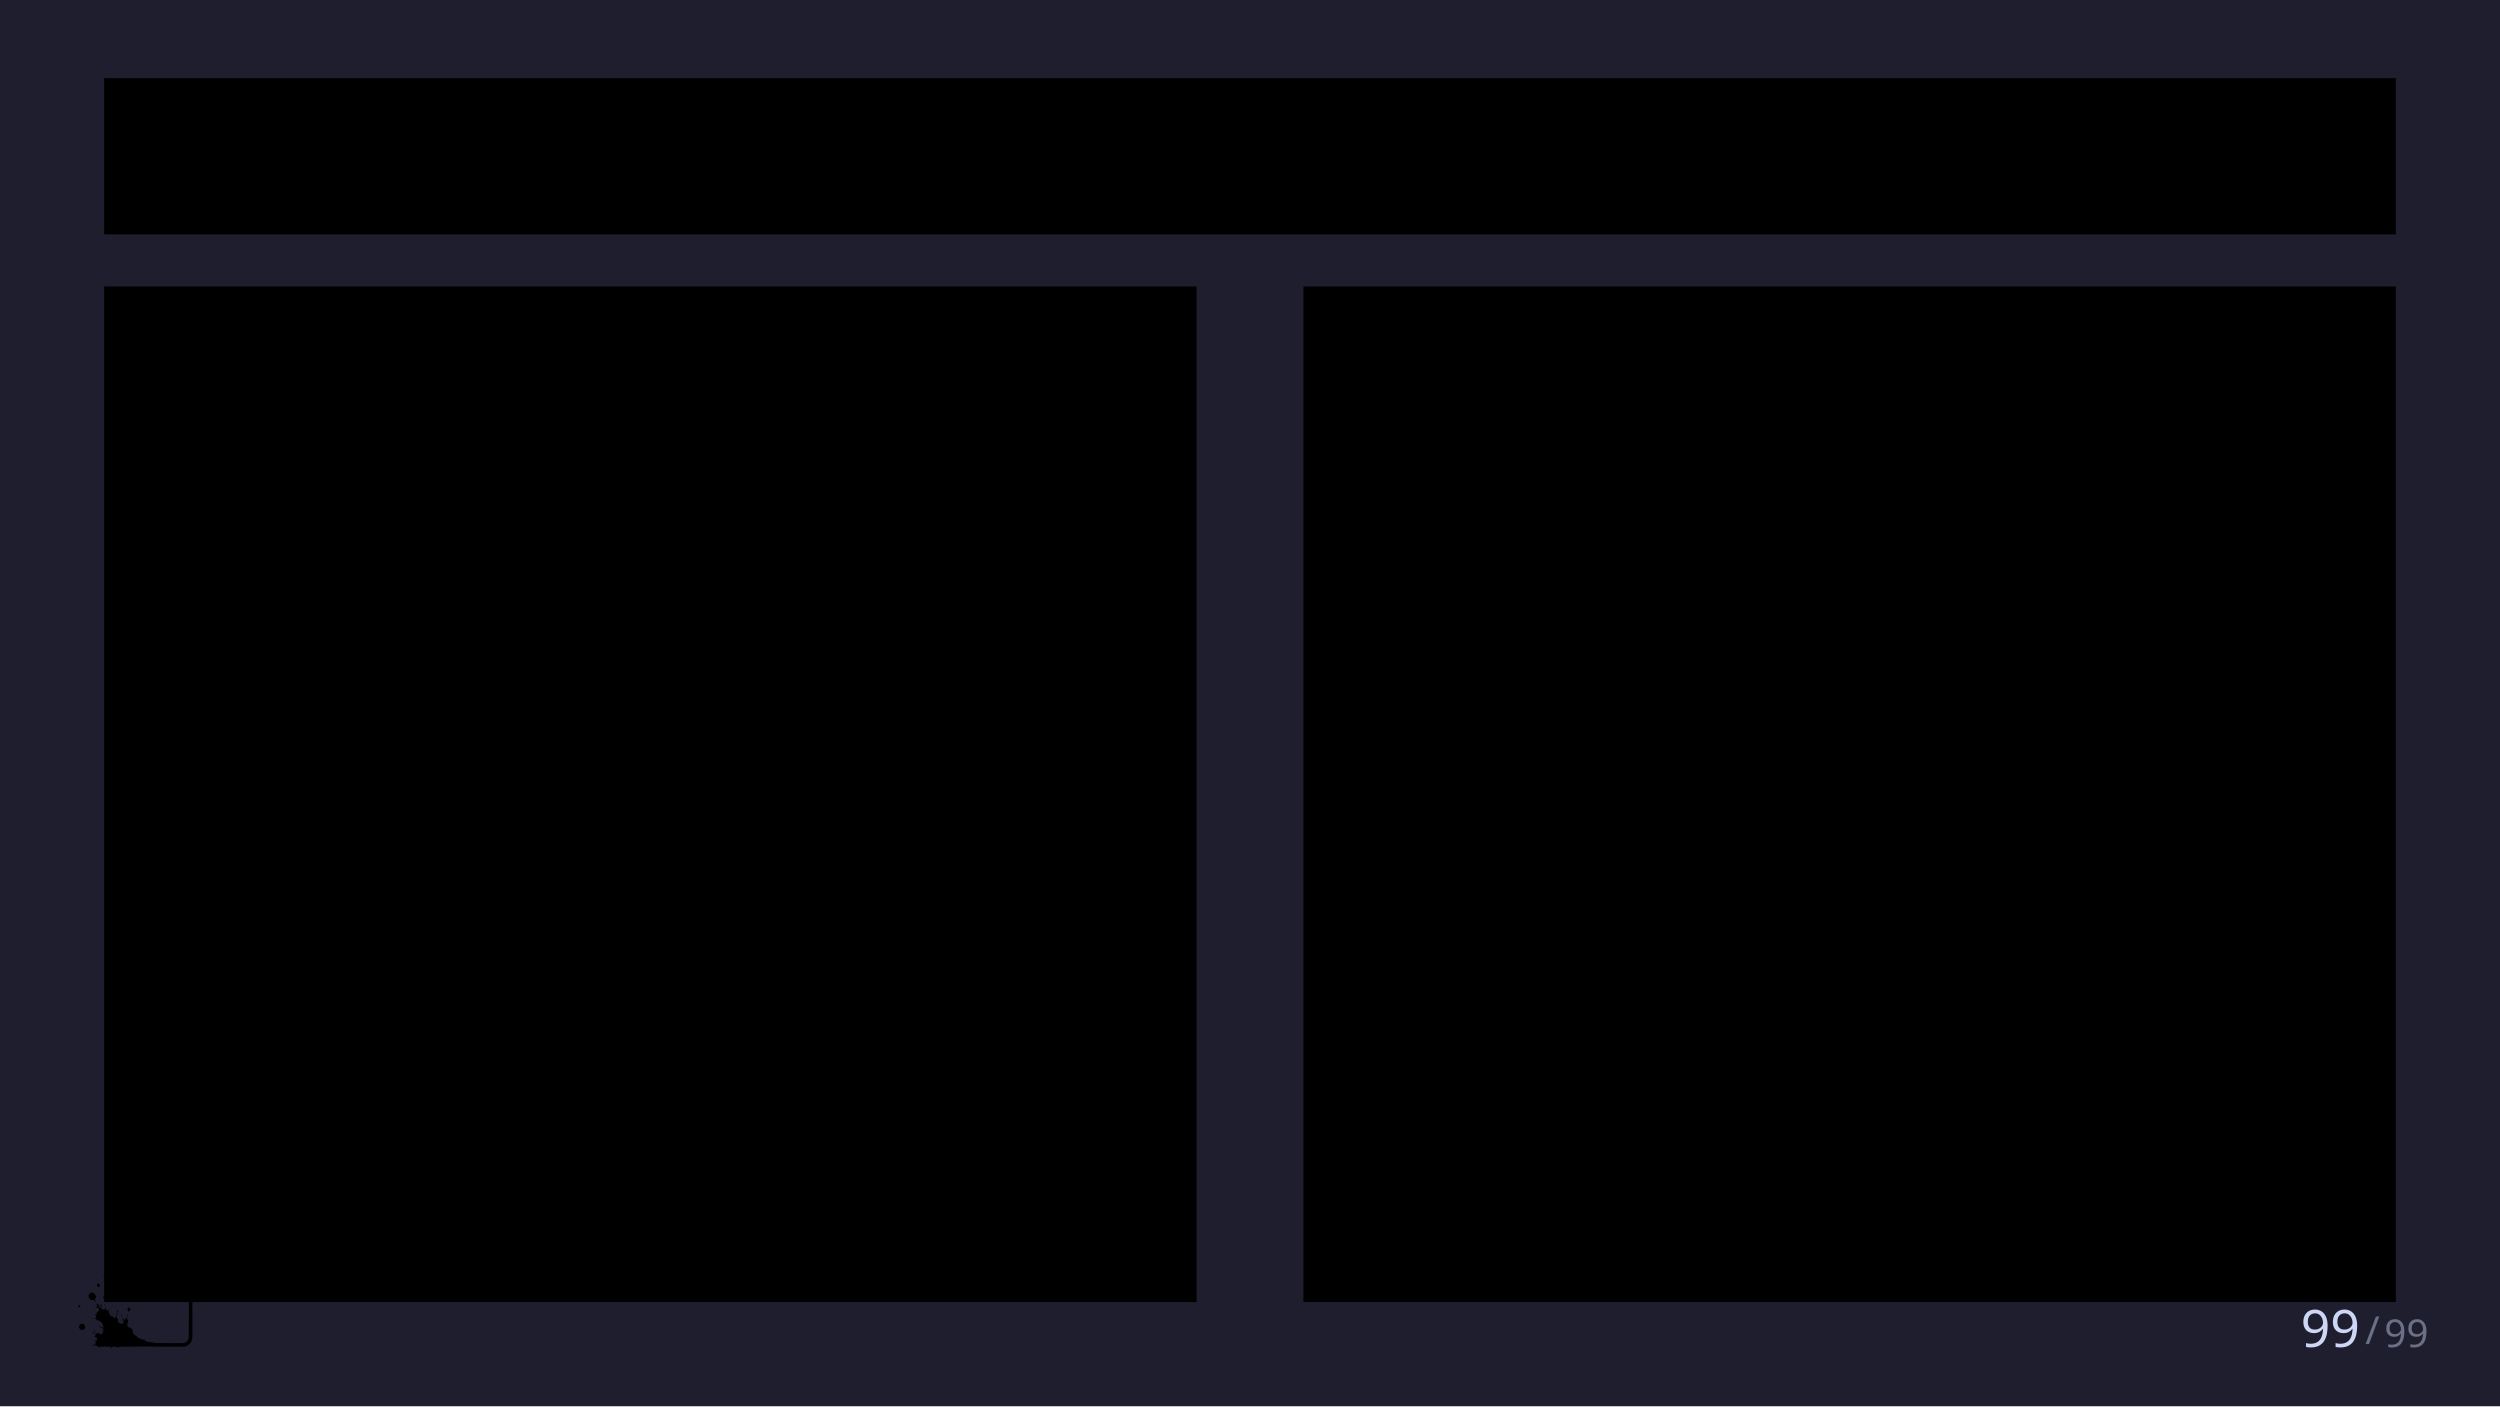
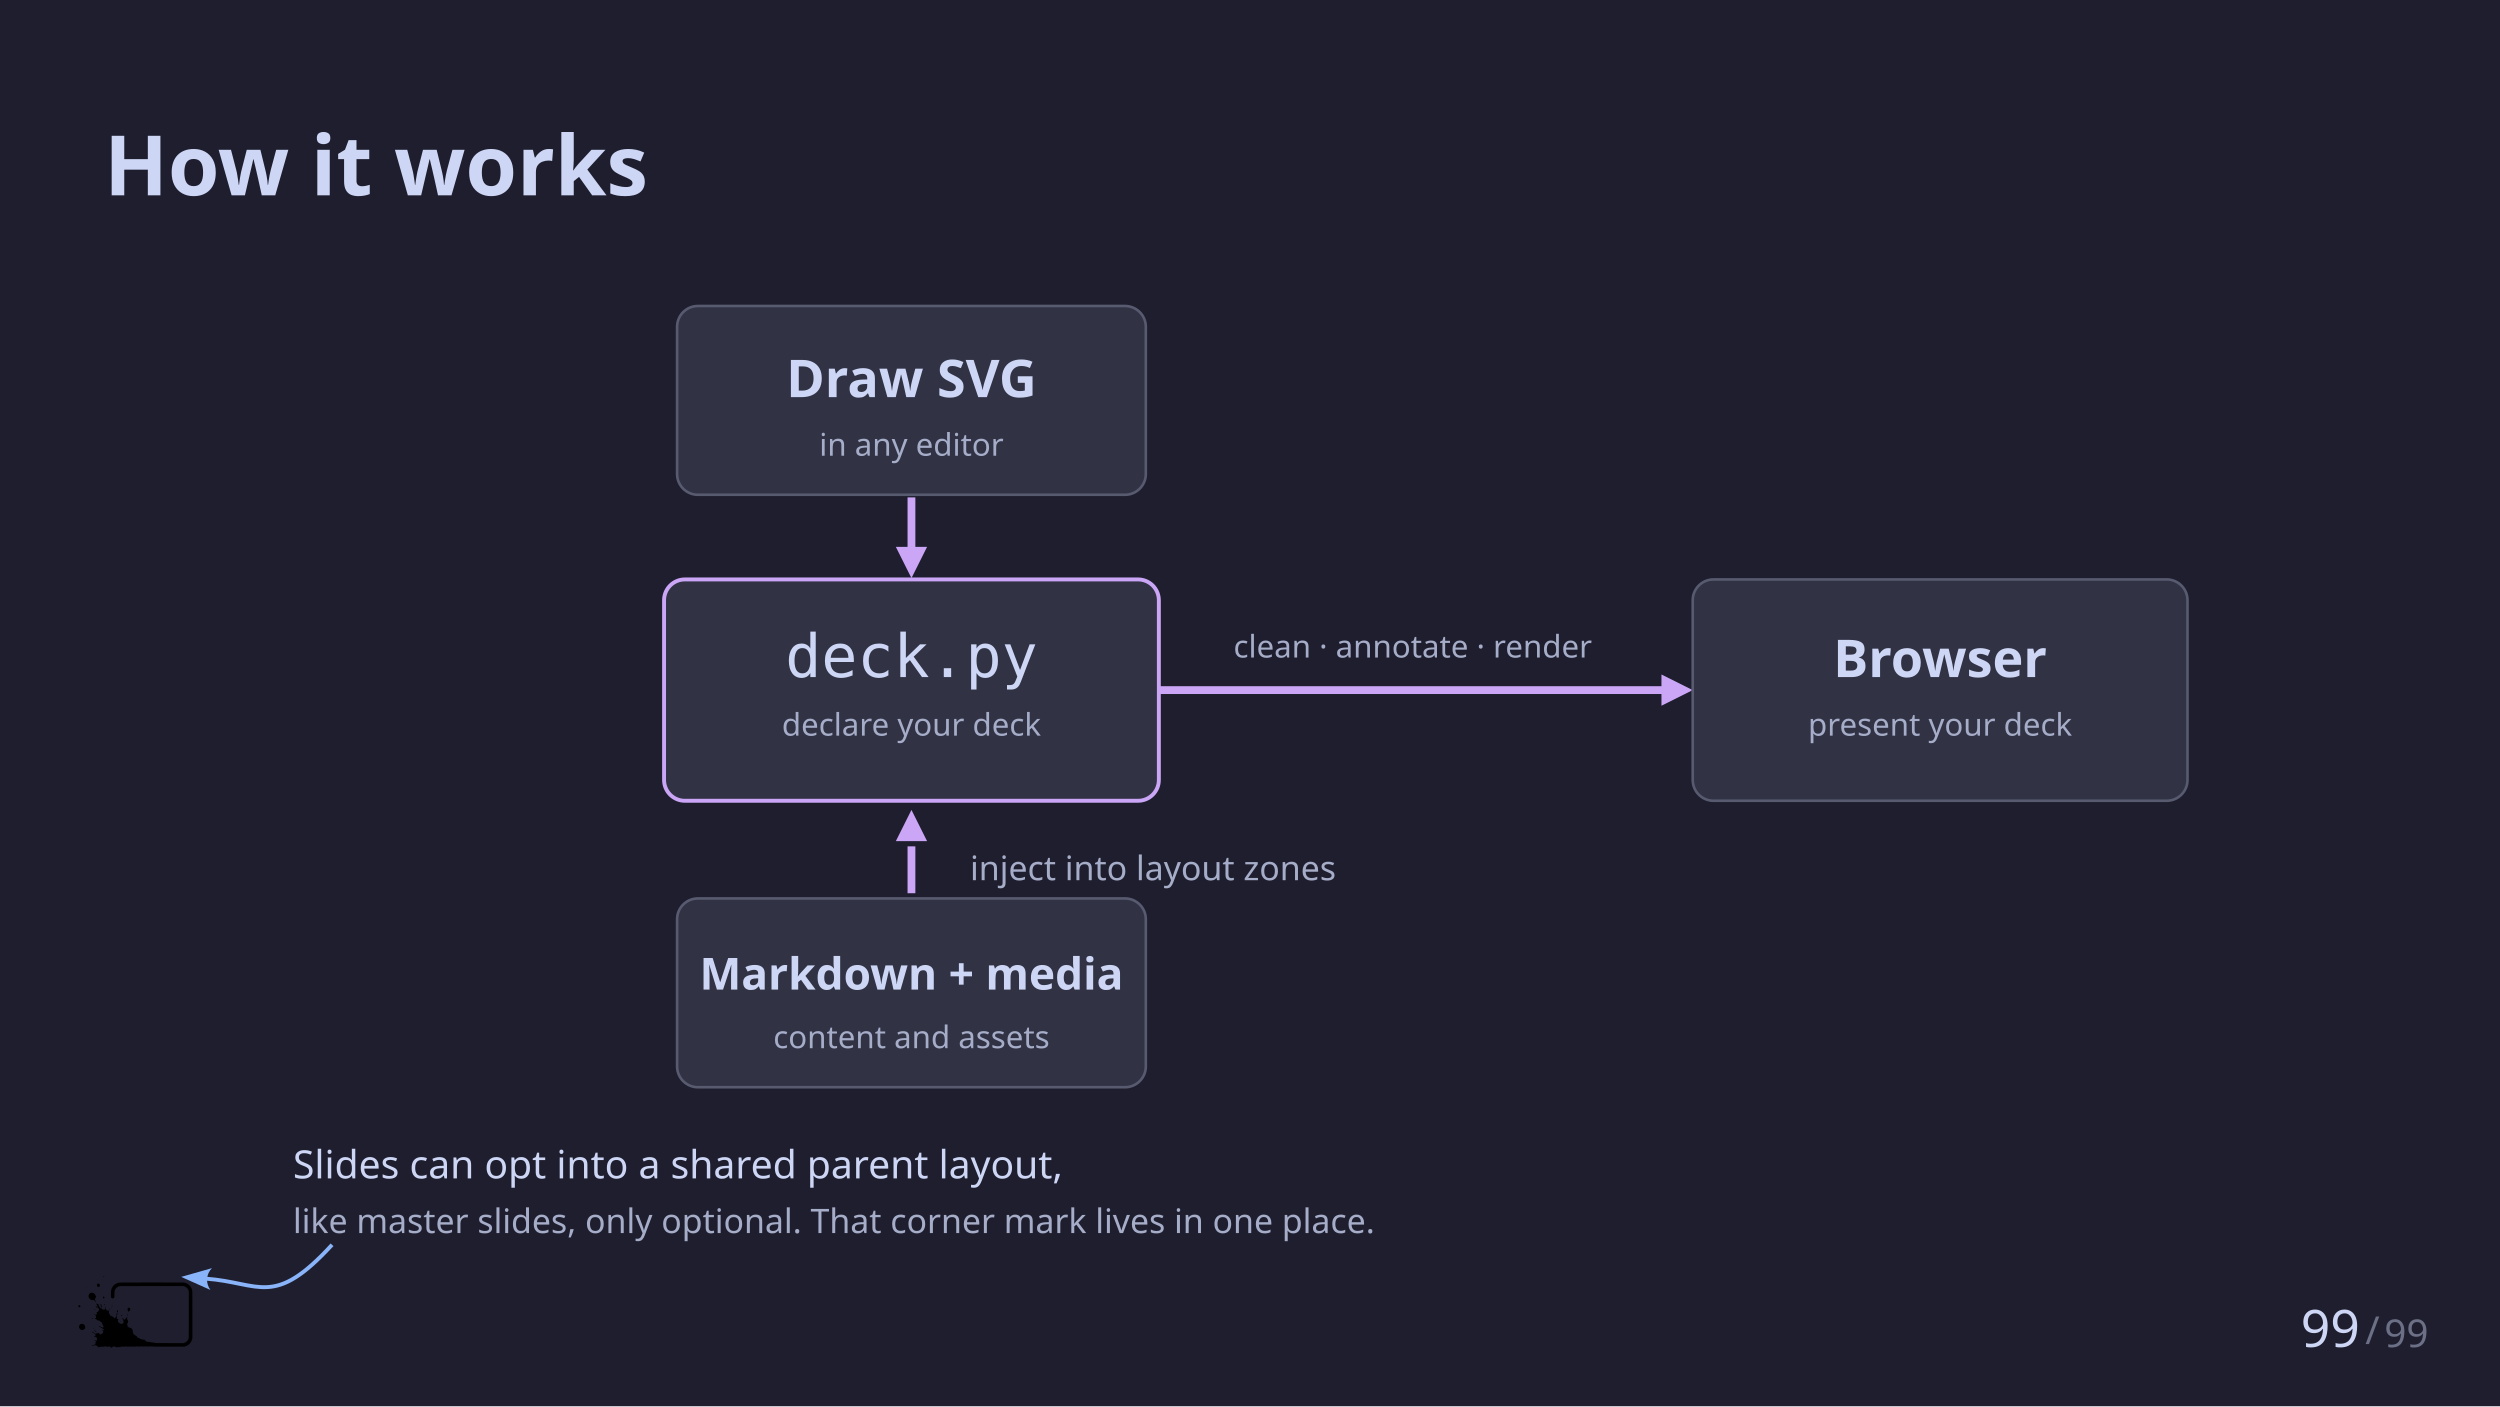
- <svg xmlns="http://www.w3.org/2000/svg" xmlns:ns1="urn:inkflow" ns1:parent="local:footer" viewBox="0 0 1920 1080" width="1920" height="1080">
+ <svg xmlns="http://www.w3.org/2000/svg" xmlns:ns1="urn:inkflow" ns1:parent="local:footer" viewBox="0 0 1920 1080" width="1920" height="1080" version="1.1" id="svg13">
  <g ns1:layout-src="./base" ns1:layout-hash="d40175e7">
    <defs />
    <rect width="1920" height="1080" class="inkflow-fill-bg" />
  </g>
  <g ns1:layout-src="builtin:numbered" ns1:layout-hash="2b667c1b">
    <defs />
    <text id="zone-slide-number" x="1812.359" y="1034.438" class="inkflow-fill-text-muted inkflow-fill-text inkflow-fill-code-text" text-anchor="end" font-size="39.664px" font-family="sans-serif" style="stroke-width: 1.417">99</text>
    <text id="zone-slide-total" x="1831.157" y="1034.58" class="inkflow-fill-text-muted inkflow-fill-grey" font-size="29.64px" font-family="sans-serif" style="stroke-width: 1.059">99</text>
    <text id="text1" x="1816.518" y="1032.25" class="inkflow-fill-text-muted inkflow-fill-grey" font-size="29.64px" font-family="sans-serif" style="stroke-width: 1.059">/</text>
  </g>
  <g ns1:layout-src="local:footer" ns1:layout-hash="9d51cc6f">
    <defs />
    <g class="inkflow-demo-logo-mark" transform="matrix(0.7161682,0,0,0.7161682,43.00572,966.5546)" id="g1">
      <g id="layer1" transform="translate(-148.5314,-96.87841)">
        <g id="g3" transform="translate(3.746808,2.274717)">
          <path style="fill-opacity:1;stroke-width:0.372" d="m 203.569,189.978 c -0.189,-0.105 -0.434,-0.191 -0.544,-0.191 h -0.201 l 0.036,-0.375 c 0.048,-0.499 -0.137,-0.658 -0.611,-0.527 -0.191,0.053 -0.516,0.076 -0.721,0.051 -0.281,-0.034 -0.516,0.028 -0.954,0.25 l -0.582,0.295 -0.288,-0.167 c -0.858,-0.497 -0.907,-0.511 -1.749,-0.51 -0.46,3.7e-4 -1.081,0.066 -1.379,0.146 -0.298,0.08 -0.665,0.146 -0.816,0.147 -0.211,7.4e-4 -0.323,0.085 -0.486,0.361 l -0.212,0.36 -0.154,-0.237 c -0.085,-0.13 -0.248,-0.334 -0.364,-0.452 l -0.211,-0.215 -0.528,0.14 c -0.29,0.077 -0.763,0.141 -1.052,0.142 -0.38,7.4e-4 -0.64,0.069 -0.943,0.247 -0.231,0.135 -0.629,0.274 -0.885,0.31 l -0.466,0.064 -0.363,-0.344 c -0.2,-0.189 -0.585,-0.494 -0.856,-0.677 -0.271,-0.184 -0.722,-0.545 -1.003,-0.803 -0.359,-0.33 -0.594,-0.469 -0.79,-0.469 -0.652,0 -1.99,0.215 -2.527,0.405 -0.97,0.345 -2.362,0.082 -1.633,-0.308 0.11,-0.059 0.542,-0.17 0.96,-0.247 1.612,-0.297 2.119,-0.44 2.452,-0.694 0.488,-0.373 0.58,-0.629 0.441,-1.232 -0.178,-0.773 -0.148,-0.949 0.23,-1.327 0.454,-0.454 0.444,-0.677 -0.043,-0.925 -0.213,-0.109 -0.415,-0.243 -0.45,-0.299 -0.098,-0.158 -0.75,-0.459 -1.154,-0.532 -0.201,-0.036 -0.392,-0.109 -0.424,-0.161 -0.109,-0.177 0.784,-0.093 1.233,0.115 0.244,0.113 0.731,0.227 1.083,0.254 l 0.64,0.048 0.285,-0.301 c 0.393,-0.415 0.465,-1.123 0.17,-1.687 -0.115,-0.221 -0.209,-0.579 -0.209,-0.797 0,-0.596 -0.287,-0.802 -1.542,-1.108 -0.79,-0.193 -1.118,-0.322 -1.329,-0.524 -0.404,-0.387 -0.365,-0.509 0.139,-0.431 0.23,0.036 0.515,0.117 0.634,0.181 0.118,0.064 0.329,0.117 0.468,0.117 0.29,0 0.329,-0.196 0.119,-0.599 -0.112,-0.214 -0.112,-0.284 6e-4,-0.437 0.173,-0.237 0.171,-0.773 -0.005,-1.11 -0.216,-0.416 -0.544,-0.671 -1.289,-1.004 -1.102,-0.492 -2.597,-1.555 -2.472,-1.757 0.089,-0.144 0.518,-0.151 0.605,-0.009 0.036,0.058 0.338,0.236 0.67,0.396 0.333,0.16 1.018,0.599 1.523,0.976 0.504,0.377 1.09,0.737 1.3,0.8 l 0.383,0.115 0.26,-0.17 c 0.143,-0.094 0.348,-0.369 0.456,-0.613 l 0.196,-0.443 -0.18,-0.214 c -0.099,-0.117 0.05,-0.003 0.332,0.254 l 0.513,0.468 h 0.408 c 0.224,0 0.531,-0.073 0.682,-0.162 0.151,-0.089 0.343,-0.136 0.425,-0.105 0.083,0.032 0.313,0.349 0.512,0.705 0.522,0.933 0.819,1.105 1.314,0.758 0.144,-0.101 0.423,-0.213 0.62,-0.249 0.197,-0.036 0.525,-0.197 0.727,-0.358 0.203,-0.161 0.446,-0.293 0.54,-0.293 0.221,0 0.353,-0.169 0.436,-0.557 0.036,-0.171 0.219,-0.525 0.405,-0.787 0.186,-0.262 0.339,-0.552 0.339,-0.644 0,-0.092 -0.166,-0.292 -0.368,-0.443 -0.367,-0.275 -0.784,-0.712 -0.951,-0.997 -0.063,-0.107 -0.025,-0.201 0.134,-0.33 0.333,-0.27 0.69,-0.22 1.175,0.166 0.335,0.266 0.463,0.319 0.566,0.233 0.303,-0.251 0.06,-0.973 -0.327,-0.973 -0.083,0 -0.469,-0.308 -0.858,-0.685 -0.389,-0.377 -0.86,-0.751 -1.048,-0.83 -0.188,-0.08 -0.495,-0.259 -0.683,-0.4 -0.188,-0.14 -0.52,-0.303 -0.738,-0.361 -0.349,-0.093 -0.611,-0.253 -1.45,-0.883 -0.159,-0.119 -0.192,-0.217 -0.141,-0.418 0.102,-0.408 0.36,-0.327 1.235,0.388 l 0.797,0.651 0.425,-0.064 c 0.341,-0.051 0.475,-0.025 0.677,0.135 0.608,0.478 1.47,0.498 1.679,0.038 0.173,-0.379 -0.052,-1.099 -0.457,-1.461 -0.182,-0.162 -0.362,-0.439 -0.4,-0.614 -0.038,-0.175 -0.111,-0.344 -0.161,-0.375 -0.05,-0.031 -0.091,-0.28 -0.091,-0.554 0,-0.413 -0.05,-0.556 -0.295,-0.835 -0.176,-0.201 -0.295,-0.446 -0.295,-0.61 0,-0.327 -0.098,-0.461 -0.73,-1 -0.395,-0.336 -0.543,-0.405 -0.803,-0.375 l -0.319,0.037 -0.056,-0.352 c -0.083,-0.519 -0.349,-0.749 -0.962,-0.829 -0.289,-0.038 -0.678,-0.158 -0.863,-0.267 -0.268,-0.157 -0.434,-0.185 -0.804,-0.134 -0.579,0.08 -0.818,-0.039 -1.07,-0.534 -0.106,-0.208 -0.331,-0.495 -0.5,-0.637 l -0.307,-0.259 h -0.788 c -0.561,0 -0.777,-0.033 -0.75,-0.116 0.045,-0.135 0.183,-0.218 0.686,-0.416 0.236,-0.093 0.455,-0.288 0.626,-0.559 l 0.263,-0.417 -0.069,-0.452 c -0.038,-0.249 -0.076,-0.723 -0.086,-1.053 -0.019,-0.7 -0.102,-0.826 -0.852,-1.299 -0.6,-0.379 -0.985,-0.701 -0.985,-0.825 0,-0.19 0.477,-0.057 0.94,0.262 0.274,0.189 0.635,0.37 0.801,0.404 l 0.303,0.061 0.504,-0.768 c 0.277,-0.423 0.504,-0.862 0.504,-0.977 0,-0.115 -0.155,-0.427 -0.345,-0.694 -0.407,-0.572 -0.445,-0.785 -0.123,-0.686 0.122,0.037 0.425,0.092 0.673,0.121 l 0.452,0.053 0.213,-0.27 c 0.117,-0.149 0.213,-0.363 0.213,-0.475 0,-0.124 0.238,-0.426 0.605,-0.767 l 0.605,-0.562 -0.056,-0.622 c -0.045,-0.5 -0.104,-0.661 -0.297,-0.82 -0.132,-0.109 -0.298,-0.309 -0.368,-0.445 -0.571,-1.105 -1.749,-1.704 -1.938,-0.984 -0.065,0.247 -0.136,0.246 -0.451,-0.002 -0.402,-0.316 -0.678,-0.831 -0.603,-1.127 0.052,-0.207 0.105,-0.244 0.274,-0.191 0.116,0.036 0.338,0.173 0.495,0.304 0.385,0.322 0.929,0.286 1.131,-0.075 0.194,-0.347 0.09,-0.68 -0.382,-1.225 -0.216,-0.25 -0.393,-0.529 -0.393,-0.621 -3e-5,-0.091 -0.091,-0.406 -0.202,-0.698 -0.128,-0.337 -0.168,-0.566 -0.108,-0.625 0.158,-0.158 0.705,0.027 0.974,0.329 0.196,0.22 0.34,0.286 0.625,0.286 0.492,0 0.68,0.205 0.68,0.744 0,0.579 0.263,1.24 0.822,2.069 1.006,1.491 1.126,1.597 1.598,1.418 0.414,-0.157 0.521,-0.114 0.729,0.293 0.109,0.214 0.471,0.609 0.804,0.879 l 0.606,0.49 0.995,-0.022 c 0.556,-0.013 1.092,-0.075 1.215,-0.143 0.142,-0.078 0.274,-0.308 0.374,-0.652 l 0.154,-0.531 -0.152,-0.365 c -0.169,-0.405 -0.21,-1.621 -0.054,-1.621 0.054,0 0.099,0.095 0.099,0.21 0,0.115 0.083,0.348 0.185,0.517 0.102,0.169 0.214,0.551 0.25,0.849 0.175,1.443 0.467,1.964 1.472,2.63 0.923,0.611 1.679,0.515 1.898,-0.242 0.127,-0.438 0.691,-1.305 0.85,-1.305 0.051,0 0.068,0.055 0.039,0.123 -0.029,0.068 -0.251,0.633 -0.492,1.255 -0.61,1.574 -0.662,2.1 -0.275,2.757 0.195,0.331 0.489,1.054 0.553,1.36 0.037,0.179 0.214,0.472 0.392,0.65 0.178,0.178 0.353,0.416 0.389,0.528 0.129,0.408 0.446,0.694 0.841,0.761 0.215,0.036 0.553,0.195 0.752,0.353 0.277,0.22 0.464,0.287 0.798,0.287 0.583,0 0.796,0.132 1.007,0.622 0.246,0.572 0.958,1.445 1.178,1.445 0.106,0 0.295,-0.175 0.452,-0.418 0.149,-0.23 0.481,-0.618 0.738,-0.862 0.347,-0.329 0.486,-0.545 0.539,-0.837 0.039,-0.217 0.136,-0.466 0.215,-0.554 0.105,-0.117 0.149,-0.453 0.164,-1.226 l 0.02,-1.065 0.218,-0.218 c 0.12,-0.12 0.245,-0.328 0.279,-0.462 0.045,-0.18 0.11,-0.23 0.25,-0.194 l 0.189,0.049 -0.001,0.752 -0.001,0.752 -0.403,0.738 -0.403,0.738 0.226,0.9 0.226,0.9 -0.124,0.674 -0.124,0.674 0.222,0.18 c 0.17,0.138 0.361,0.174 0.819,0.155 l 0.597,-0.025 0.031,0.21 c 0.017,0.115 -0.105,0.519 -0.271,0.897 -0.391,0.891 -0.392,1.268 -0.006,1.639 0.162,0.156 0.295,0.353 0.295,0.44 0,0.285 0.297,0.587 0.693,0.705 0.292,0.087 0.391,0.169 0.392,0.323 0.002,0.236 0.683,0.846 0.945,0.846 0.095,0 0.314,-0.051 0.487,-0.114 l 0.315,-0.114 0.323,0.23 0.323,0.23 0.288,-0.165 c 0.158,-0.091 0.358,-0.165 0.444,-0.165 0.086,0 0.339,-0.107 0.563,-0.239 0.525,-0.308 0.939,-1.038 0.939,-1.658 0,-0.519 -0.242,-1.266 -0.447,-1.381 -0.094,-0.052 -0.144,-0.238 -0.144,-0.53 v -0.45 l -0.343,-0.314 -0.343,-0.314 -0.049,-0.807 c -0.04,-0.657 -0.022,-0.807 0.093,-0.807 0.201,0 0.798,0.817 0.995,1.361 0.297,0.819 0.619,1.495 0.713,1.495 0.05,0 0.119,-0.137 0.152,-0.304 0.1,-0.499 0.415,-0.838 0.997,-1.074 0.401,-0.163 0.648,-0.351 0.937,-0.714 0.216,-0.271 0.393,-0.535 0.393,-0.585 0,-0.051 0.112,-0.336 0.248,-0.634 0.283,-0.619 0.525,-0.678 0.672,-0.164 0.067,0.234 0.035,0.529 -0.128,1.167 -0.123,0.483 -0.19,0.961 -0.155,1.102 0.068,0.272 0.418,0.783 0.872,1.275 0.24,0.26 0.279,0.368 0.227,0.629 -0.035,0.173 -0.015,0.493 0.043,0.71 l 0.106,0.395 -0.193,0.261 c -0.294,0.398 -0.709,1.256 -0.709,1.467 0,0.103 -0.067,0.243 -0.148,0.311 -0.196,0.162 -0.187,0.288 0.06,0.853 0.127,0.29 0.203,0.658 0.195,0.942 -0.007,0.256 0.039,0.567 0.103,0.689 0.064,0.123 0.145,0.289 0.181,0.371 0.036,0.081 0.2,0.214 0.366,0.295 0.165,0.081 0.34,0.236 0.387,0.345 0.065,0.147 0.211,0.209 0.579,0.247 0.366,0.037 0.599,0.135 0.908,0.383 l 0.415,0.333 0.455,-0.062 0.455,-0.062 0.539,0.566 c 0.317,0.332 0.702,0.891 0.935,1.353 l 0.395,0.788 -0.054,0.832 -0.054,0.832 0.346,0.767 c 0.19,0.422 0.412,0.987 0.492,1.257 0.153,0.516 0.431,0.793 0.796,0.793 0.122,0 0.468,0.218 0.781,0.492 0.309,0.271 0.614,0.492 0.677,0.492 0.063,0 0.238,0.129 0.389,0.287 0.151,0.158 0.392,0.316 0.535,0.351 0.44,0.108 0.676,0.32 0.741,0.664 0.086,0.459 0.293,0.72 0.814,1.026 0.323,0.189 0.57,0.259 0.879,0.247 0.359,-0.014 0.456,0.024 0.59,0.229 0.24,0.366 0.652,0.58 2.011,1.042 l 1.231,0.418 0.923,-0.006 c 1.105,-0.007 1.72,0.199 1.896,0.638 0.06,0.151 0.15,0.363 0.2,0.471 0.093,0.204 1.187,0.917 1.707,1.113 0.78,0.294 1.656,0.42 2.16,0.311 l 0.498,-0.108 0.884,0.303 c 0.899,0.308 2.858,0.57 3.527,0.472 0.194,-0.029 0.465,0.037 0.753,0.181 0.875,0.439 2.122,0.473 17.484,0.479 l 14.179,0.005 0.64,-0.181 c 2.758,-0.779 4.717,-3.139 5.027,-6.057 0.067,-0.63 0.09,-9.087 0.07,-25.123 l -0.031,-24.173 -0.177,-0.591 c -0.725,-2.421 -2.422,-4.112 -4.866,-4.851 l -0.565,-0.171 -33.675,-0.028 c -24.105,-0.02 -33.912,0.003 -34.508,0.08 -2.34,0.305 -4.216,1.629 -5.228,3.69 -0.671,1.366 -0.707,1.604 -0.758,5.071 l -0.046,3.102 -0.184,0.36 c -0.634,1.242 -2.429,1.297 -3.25,0.1 l -0.237,-0.346 -0.03,-3.06 c -0.034,-3.399 0.033,-4.154 0.486,-5.521 1.311,-3.951 4.686,-6.722 8.8,-7.227 1.177,-0.144 67.306,-0.152 68.68,-0.008 4.075,0.427 7.556,3.237 8.842,7.136 0.596,1.807 0.562,0.146 0.562,27.324 v 24.961 l -0.18,0.817 c -0.444,2.02 -1.208,3.581 -2.495,5.097 -1.136,1.339 -3.288,2.65 -5.202,3.17 l -0.985,0.267 -14.228,-7.5e-4 c -15.013,-0.001 -19.266,-0.051 -19.724,-0.232 -0.435,-0.172 -3.852,-0.147 -3.998,0.029 -0.204,0.246 -0.558,0.263 -1.042,0.049 l -0.464,-0.205 -1.393,0.056 c -0.766,0.031 -1.459,0.06 -1.54,0.066 -0.081,0.006 -0.281,0.012 -0.443,0.014 -0.162,0.002 -0.561,0.006 -0.886,0.01 -0.325,0.004 -1.078,-0.029 -1.674,-0.073 -0.901,-0.066 -1.164,-0.052 -1.563,0.084 -0.283,0.097 -0.566,0.134 -0.689,0.091 -0.115,-0.04 -0.786,-0.08 -1.49,-0.089 -0.704,-0.009 -1.494,-0.051 -1.756,-0.092 -0.332,-0.052 -0.727,-0.022 -1.31,0.1 l -0.834,0.175 -1.644,-0.077 c -1.951,-0.091 -3.185,-0.091 -5.214,0.002 l -1.502,0.069 -0.257,-0.168 c -0.214,-0.14 -0.324,-0.151 -0.664,-0.063 -1.156,0.298 -3.467,0.35 -4.346,0.097 -0.349,-0.101 -0.97,0.074 -1.889,0.531 l -0.609,0.303 -0.355,-0.311 c -0.195,-0.171 -0.413,-0.311 -0.485,-0.311 -0.072,0 -0.301,0.136 -0.51,0.301 -0.262,0.208 -0.441,0.282 -0.58,0.24 -0.429,-0.132 -1.009,-0.163 -1.481,-0.079 -0.668,0.119 -0.771,0.082 -1.021,-0.362 -0.249,-0.442 -0.464,-0.542 -0.854,-0.394 -0.167,0.064 -0.542,0.079 -0.949,0.039 l -0.672,-0.066 -0.467,0.467 c -0.441,0.441 -1.208,0.846 -1.58,0.833 -0.093,-0.003 -0.323,-0.092 -0.512,-0.197 z m -15.8,-16.388 c -0.214,-0.131 -0.487,-0.402 -0.608,-0.601 -0.12,-0.199 -0.445,-0.592 -0.723,-0.873 -0.539,-0.546 -0.709,-1.046 -0.378,-1.115 0.182,-0.038 1.206,1.258 1.574,1.991 0.11,0.22 0.292,0.499 0.404,0.621 0.255,0.278 0.216,0.274 -0.269,-0.024 z m 5.361,-0.45 c 0,-0.057 0.044,-0.077 0.099,-0.043 0.054,0.034 0.099,0.08 0.099,0.104 0,0.024 -0.044,0.043 -0.099,0.043 -0.054,0 -0.099,-0.047 -0.099,-0.104 z m -21.17,-2.006 c -0.679,-0.188 -0.992,-0.384 -1.537,-0.96 -1.306,-1.381 -1.292,-3.503 0.032,-4.757 0.515,-0.488 1.451,-0.836 2.243,-0.834 0.522,0.001 1.609,0.392 2.075,0.747 0.542,0.413 1.066,1.283 1.265,2.1 l 0.17,0.7 -0.163,0.491 c -0.107,0.321 -0.141,0.623 -0.099,0.872 l 0.064,0.38 -0.277,0.098 c -0.153,0.054 -0.497,0.28 -0.765,0.502 -0.848,0.703 -1.97,0.95 -3.008,0.662 z m 12.857,-1.393 c -0.085,-0.085 -0.155,-0.218 -0.155,-0.295 0,-0.204 0.334,-0.173 0.536,0.05 0.301,0.332 -0.061,0.565 -0.381,0.245 z m 40.632,-2.423 c 0.07,-0.209 0.355,-0.334 0.478,-0.21 0.062,0.062 0.083,0.16 0.046,0.219 -0.091,0.147 -0.574,0.139 -0.525,-0.009 z m -1.795,-0.672 c 0,-0.054 0.044,-0.099 0.099,-0.099 0.054,0 0.099,0.044 0.099,0.099 0,0.054 -0.044,0.099 -0.099,0.099 -0.054,0 -0.099,-0.044 -0.099,-0.099 z m -9.63,-4.254 c -0.17,-0.17 -0.149,-0.571 0.029,-0.571 0.081,0 0.148,0.011 0.148,0.025 0,0.014 0.041,0.169 0.092,0.345 0.098,0.34 -0.033,0.438 -0.269,0.201 z m -30.046,-3.14 c -0.38,-0.204 -0.541,-0.426 -0.46,-0.637 0.082,-0.213 0.33,-0.172 0.707,0.116 0.218,0.166 0.338,0.341 0.338,0.492 0,0.273 -0.119,0.279 -0.585,0.029 z m -2.992,-3.011 c -0.036,-0.036 -0.066,-0.125 -0.066,-0.197 0,-0.202 0.275,-0.156 0.394,0.066 0.088,0.164 0.075,0.197 -0.079,0.197 -0.101,0 -0.214,-0.03 -0.25,-0.066 z m 34.223,-2.5e-4 c -0.172,-0.069 -0.416,-0.565 -0.416,-0.845 0,-0.295 0.173,-0.468 0.468,-0.468 0.333,0 0.67,0.755 0.502,1.125 -0.11,0.242 -0.278,0.299 -0.554,0.188 z m 5.915,-0.492 c -0.099,-0.258 0.145,-1.236 0.363,-1.453 0.154,-0.154 0.222,-0.171 0.316,-0.077 0.094,0.094 0.094,0.216 0.001,0.564 -0.065,0.244 -0.119,0.529 -0.119,0.632 0,0.198 -0.243,0.498 -0.404,0.498 -0.052,0 -0.123,-0.074 -0.158,-0.164 z m -16.81,-0.492 c -0.035,-0.09 -0.017,-0.21 0.039,-0.266 0.07,-0.07 0.102,-0.019 0.102,0.164 0,0.304 -0.049,0.339 -0.14,0.102 z m 2.356,-2.199 c -0.034,-0.054 -0.014,-0.099 0.043,-0.099 0.057,0 0.104,0.044 0.104,0.099 0,0.054 -0.02,0.099 -0.043,0.099 -0.024,0 -0.071,-0.044 -0.104,-0.099 z m 3.657,-0.594 c 0.038,-0.299 0.004,-0.571 -0.102,-0.824 -0.227,-0.544 -0.208,-1.289 0.039,-1.536 0.444,-0.444 0.844,-0.051 0.96,0.944 l 0.047,0.403 -0.293,0.336 c -0.161,0.185 -0.386,0.513 -0.5,0.73 l -0.207,0.394 z m 11.835,-1.109 c -0.029,-0.449 -0.104,-0.71 -0.272,-0.947 -0.128,-0.18 -0.25,-0.488 -0.271,-0.685 -0.021,-0.197 -0.064,-0.524 -0.095,-0.727 -0.079,-0.519 0.005,-0.76 0.408,-1.174 0.431,-0.442 1.154,-0.719 1.464,-0.56 0.445,0.228 0.858,0.726 1.001,1.207 0.204,0.686 0.186,0.859 -0.162,1.543 l -0.307,0.604 -0.522,0.231 c -0.378,0.167 -0.607,0.354 -0.83,0.679 -0.169,0.246 -0.323,0.448 -0.341,0.448 -0.018,0 -0.051,-0.279 -0.072,-0.62 z m -35.044,-1.308 c -0.071,-0.086 -0.342,-0.263 -0.603,-0.396 -0.281,-0.142 -0.474,-0.307 -0.474,-0.404 0,-0.09 -0.1,-0.272 -0.222,-0.404 l -0.222,-0.24 0.517,0.316 c 0.284,0.174 0.517,0.348 0.517,0.388 0,0.04 0.159,0.258 0.352,0.484 0.194,0.226 0.332,0.412 0.307,0.412 -0.025,0 -0.103,-0.07 -0.174,-0.155 z m 15.312,-1.888 c 0.109,-0.614 0.159,-0.714 0.357,-0.714 0.105,0 0.19,0.024 0.19,0.052 0,0.106 -0.497,1.031 -0.554,1.031 -0.032,0 -0.029,-0.166 0.007,-0.369 z m 2.06,-0.186 c 0.034,-0.251 0.067,-0.639 0.072,-0.862 l 0.01,-0.405 0.141,0.64 c 0.144,0.655 0.076,1.083 -0.172,1.083 -0.079,0 -0.095,-0.14 -0.051,-0.457 z m -21.279,-1.291 c -0.264,-0.257 -0.345,-0.349 -0.179,-0.203 0.166,0.146 0.423,0.311 0.572,0.367 0.149,0.056 0.271,0.147 0.271,0.203 0,0.199 -0.191,0.093 -0.664,-0.367 z m 9.926,0.197 c -0.285,-0.624 -0.415,-1.16 -0.385,-1.588 0.018,-0.25 -0.03,-0.604 -0.106,-0.785 -0.11,-0.262 -0.115,-0.395 -0.024,-0.647 0.063,-0.174 0.115,-0.413 0.115,-0.531 0,-0.148 0.06,-0.215 0.194,-0.215 0.152,0 0.23,0.124 0.359,0.566 0.091,0.311 0.161,0.689 0.157,0.839 -0.004,0.15 0.084,0.479 0.195,0.731 0.163,0.368 0.191,0.573 0.141,1.046 -0.089,0.853 -0.396,1.13 -0.646,0.584 z m -23.754,-0.151 c -0.368,-0.305 -0.869,-0.955 -0.869,-1.129 0,-0.146 0.543,-0.701 0.962,-0.982 l 0.223,-0.15 0.409,0.283 c 0.666,0.461 0.966,0.81 0.966,1.124 0,0.156 -0.055,0.328 -0.123,0.383 -0.068,0.054 -0.284,0.233 -0.481,0.398 -0.422,0.352 -0.726,0.373 -1.088,0.074 z m 35.292,-1.153 0.025,-0.64 h 0.246 c 0.204,0 0.251,0.053 0.276,0.312 0.023,0.237 -0.043,0.391 -0.271,0.64 l -0.302,0.328 z m 7.459,0.246 c 0,-0.081 0.067,-0.148 0.148,-0.148 0.081,0 0.148,0.067 0.148,0.148 0,0.081 -0.067,0.148 -0.148,0.148 -0.081,0 -0.148,-0.067 -0.148,-0.148 z m -15.174,-1.304 c -0.244,-0.57 -0.298,-1.208 -0.109,-1.281 0.234,-0.09 0.443,0.241 0.525,0.832 0.137,0.989 -0.083,1.227 -0.417,0.449 z m 8.38,-1.146 c 0,-0.075 0.067,-0.191 0.148,-0.258 l 0.148,-0.123 v 0.258 c 0,0.164 -0.054,0.258 -0.148,0.258 -0.081,0 -0.148,-0.061 -0.148,-0.136 z m -8.665,-1.292 c 0,-0.081 0.044,-0.148 0.099,-0.148 0.054,0 0.099,0.067 0.099,0.148 0,0.081 -0.044,0.148 -0.099,0.148 -0.054,0 -0.099,-0.067 -0.099,-0.148 z m -9.446,-0.896 c -0.168,-0.141 -0.502,-0.561 -0.742,-0.931 -0.252,-0.389 -0.605,-0.786 -0.835,-0.938 l -0.399,-0.264 -1.009,0.066 -1.009,0.066 -0.591,-0.296 c -0.325,-0.163 -0.64,-0.297 -0.7,-0.299 -0.166,-0.005 -1.005,-0.773 -1.429,-1.31 -0.208,-0.263 -0.425,-0.663 -0.484,-0.89 -0.059,-0.227 -0.197,-0.636 -0.308,-0.91 -0.222,-0.55 -0.217,-0.588 0.263,-1.866 0.174,-0.462 0.385,-0.811 0.641,-1.058 0.241,-0.232 0.407,-0.497 0.447,-0.714 l 0.065,-0.345 h 0.469 c 0.258,0 0.787,-0.072 1.175,-0.159 l 0.705,-0.159 0.562,0.247 c 0.309,0.136 0.717,0.298 0.907,0.36 0.635,0.207 1.508,0.91 1.672,1.345 0.082,0.218 0.293,0.612 0.469,0.875 0.176,0.264 0.32,0.535 0.32,0.603 0,0.068 0.114,0.259 0.253,0.424 0.172,0.205 0.233,0.365 0.19,0.5 -0.035,0.109 -0.097,0.199 -0.139,0.199 -0.099,0 -0.305,0.453 -0.305,0.672 0,0.094 -0.205,0.516 -0.457,0.938 -0.616,1.036 -0.611,1.277 0.06,2.566 0.624,1.198 0.71,1.413 0.598,1.482 -0.048,0.029 -0.224,-0.062 -0.392,-0.204 z m 8.451,-4 c -0.117,-0.229 -0.297,-0.53 -0.401,-0.671 -0.149,-0.202 -0.168,-0.308 -0.091,-0.511 0.122,-0.322 0.489,-0.668 0.707,-0.668 0.237,0 0.9,0.761 0.841,0.966 -0.026,0.092 -0.103,0.366 -0.17,0.61 -0.23,0.835 -0.55,0.934 -0.886,0.274 z m -17.836,-11.058 c -0.307,-0.266 -0.365,-0.572 -0.099,-0.52 0.174,0.034 0.459,0.507 0.402,0.667 -0.017,0.048 -0.154,-0.018 -0.302,-0.146 z m -0.566,-0.933 c 0,-0.054 0.044,-0.099 0.099,-0.099 0.054,0 0.099,0.044 0.099,0.099 0,0.054 -0.044,0.099 -0.099,0.099 -0.054,0 -0.099,-0.044 -0.099,-0.099 z m 13.096,-0.003 c -0.081,-0.054 -0.333,-0.146 -0.56,-0.206 -0.227,-0.059 -0.475,-0.18 -0.553,-0.27 -0.245,-0.284 -0.668,-1.671 -0.597,-1.963 0.141,-0.586 0.411,-0.961 0.85,-1.18 0.662,-0.33 0.877,-0.29 1.524,0.287 0.312,0.278 0.602,0.537 0.644,0.574 0.135,0.12 0.258,1.592 0.152,1.824 -0.054,0.118 -0.228,0.291 -0.387,0.385 -0.159,0.094 -0.36,0.279 -0.446,0.41 -0.166,0.253 -0.382,0.301 -0.626,0.138 z m 5.355,-11.079 c -0.214,-0.327 -0.056,-0.734 0.285,-0.734 0.299,0 0.465,0.175 0.465,0.492 0,0.513 -0.473,0.666 -0.75,0.242 z" id="path1" />
        </g>
      </g>
    </g>
  </g>
-   <defs>
+   <defs id="defs5">
+     <marker style="overflow:visible" id="ConcaveTriangle" refX="0" refY="0" orient="auto-start-reverse" markerWidth="1" markerHeight="1" viewBox="0 0 1 1" preserveAspectRatio="xMidYMid">
+       <path transform="scale(0.7)" d="M -2,-4 9,0 -2,4 c 2,-2.33 2,-5.66 0,-8 z" style="fill:context-stroke;fill-rule:evenodd;stroke:none" id="path7" />
+     </marker>
    <style id="inkflow-preview">.inkflow-fill-bg { fill: #1e1e2e; }
.inkflow-stroke-bg { stroke: #1e1e2e; }
.inkflow-fill-surface { fill: #313244; }
.inkflow-stroke-surface { stroke: #313244; }
.inkflow-fill-border { fill: #585b70; }
.inkflow-stroke-border { stroke: #585b70; }
.inkflow-fill-text { fill: #cdd6f4; }
.inkflow-stroke-text { stroke: #cdd6f4; }
.inkflow-fill-text-muted { fill: #a6adc8; }
.inkflow-stroke-text-muted { stroke: #a6adc8; }
.inkflow-fill-accent { fill: #cba6f7; }
.inkflow-stroke-accent { stroke: #cba6f7; }
.inkflow-fill-accent-fg { fill: #11111b; }
.inkflow-stroke-accent-fg { stroke: #11111b; }
.inkflow-fill-code-bg { fill: #181825; }
.inkflow-stroke-code-bg { stroke: #181825; }
.inkflow-fill-code-text { fill: #cdd6f4; }
.inkflow-stroke-code-text { stroke: #cdd6f4; }
.inkflow-fill-red { fill: #f38ba8; }
.inkflow-stroke-red { stroke: #f38ba8; }
.inkflow-fill-orange { fill: #fab387; }
.inkflow-stroke-orange { stroke: #fab387; }
.inkflow-fill-yellow { fill: #f9e2af; }
.inkflow-stroke-yellow { stroke: #f9e2af; }
.inkflow-fill-green { fill: #a6e3a1; }
.inkflow-stroke-green { stroke: #a6e3a1; }
.inkflow-fill-teal { fill: #94e2d5; }
.inkflow-stroke-teal { stroke: #94e2d5; }
.inkflow-fill-blue { fill: #89b4fa; }
.inkflow-stroke-blue { stroke: #89b4fa; }
.inkflow-fill-purple { fill: #cba6f7; }
.inkflow-stroke-purple { stroke: #cba6f7; }
.inkflow-fill-pink { fill: #f5c2e7; }
.inkflow-stroke-pink { stroke: #f5c2e7; }
.inkflow-fill-grey { fill: #6c7086; }
.inkflow-stroke-grey { stroke: #6c7086; }</style>
  </defs>
-   <rect id="zone-title" x="80" y="60" width="1760" height="120" />
-   <rect id="zone-content" x="80" y="220" width="838.99" height="780" />
-   <rect id="zone-media" x="1001.01" y="220" width="838.99" height="780" />
+   <text id="hiw-title" x="80" y="150" font-family="sans-serif" font-size="64" font-weight="bold" class="inkflow-fill-text">How it works</text>
+   <g id="box-svg">
+     <rect x="520" y="235" width="360" height="145" rx="16" class="inkflow-fill-surface inkflow-stroke-border" stroke-width="2" id="rect-svg" />
+     <text x="700" y="305" text-anchor="middle" font-family="sans-serif" font-size="40" font-weight="bold" class="inkflow-fill-text" id="text-svg">Draw SVG</text>
+     <text x="700" y="350" text-anchor="middle" font-family="sans-serif" font-size="24" class="inkflow-fill-text-muted" id="text-svg-sub">in any editor</text>
+   </g>
+   <g id="arrow-svg">
+     <line x1="700" y1="382" x2="700" y2="424" class="inkflow-stroke-accent" stroke-width="6" id="line-svg" />
+     <polygon points="700,444 688,420 712,420" class="inkflow-fill-accent" id="poly-svg" />
+   </g>
+   <g id="box-deck">
+     <rect x="510" y="445" width="380" height="170" rx="16" class="inkflow-fill-surface inkflow-stroke-accent" stroke-width="3" id="rect-deck" />
+     <text x="700" y="520" text-anchor="middle" font-family="monospace" font-size="46" class="inkflow-fill-text" id="text-deck">deck.py</text>
+     <text x="700" y="565" text-anchor="middle" font-family="sans-serif" font-size="24" class="inkflow-fill-text-muted" id="text-deck-sub">declare your deck</text>
+   </g>
+   <g id="arrow-md">
+     <line x1="700" y1="686" x2="700" y2="650" class="inkflow-stroke-accent" stroke-width="6" id="line-md" />
+     <polygon points="700,622 688,646 712,646" class="inkflow-fill-accent" id="poly-md" />
+     <text x="745" y="676" font-family="sans-serif" font-size="26" class="inkflow-fill-text-muted" id="text-md-label">inject into layout zones</text>
+   </g>
+   <g id="box-md">
+     <rect x="520" y="690" width="360" height="145" rx="16" class="inkflow-fill-surface inkflow-stroke-border" stroke-width="2" id="rect-md" />
+     <text x="700" y="760" text-anchor="middle" font-family="sans-serif" font-size="34" font-weight="bold" class="inkflow-fill-text" id="text-md">Markdown + media</text>
+     <text x="700" y="805" text-anchor="middle" font-family="sans-serif" font-size="24" class="inkflow-fill-text-muted" id="text-md-sub">content and assets</text>
+   </g>
+   <g id="arrow-render">
+     <line x1="890" y1="530" x2="1280" y2="530" class="inkflow-stroke-accent" stroke-width="6" id="line-render" />
+     <polygon points="1300,530 1276,518 1276,542" class="inkflow-fill-accent" id="poly-render" />
+     <text x="1085" y="505" text-anchor="middle" font-family="sans-serif" font-size="24" class="inkflow-fill-text-muted" id="text-render-label">clean · annotate · render</text>
+   </g>
+   <g id="box-browser">
+     <rect x="1300" y="445" width="380" height="170" rx="16" class="inkflow-fill-surface inkflow-stroke-border" stroke-width="2" id="rect-browser" />
+     <text x="1490" y="520" text-anchor="middle" font-family="sans-serif" font-size="40" font-weight="bold" class="inkflow-fill-text" id="text-browser">Browser</text>
+     <text x="1490" y="565" text-anchor="middle" font-family="sans-serif" font-size="24" class="inkflow-fill-text-muted" id="text-browser-sub">present your deck</text>
+   </g>
+   <g id="inherit">
+     <text x="225" y="905" font-family="sans-serif" font-size="30" class="inkflow-fill-text" id="text-inherit-1">Slides can opt into a shared parent layout,</text>
+     <text x="225" y="947" font-family="sans-serif" font-size="26" class="inkflow-fill-text-muted" id="text-inherit-2">like master slides, only optional. That corner mark lives in one place.</text>
+     <path d="M 255 956 C 210 1005, 200 985, 158 982" fill="none" stroke-width="3" id="path-inherit" style="marker-end:url(#ConcaveTriangle);stroke:#89b4fa" />
+   </g>
</svg>
